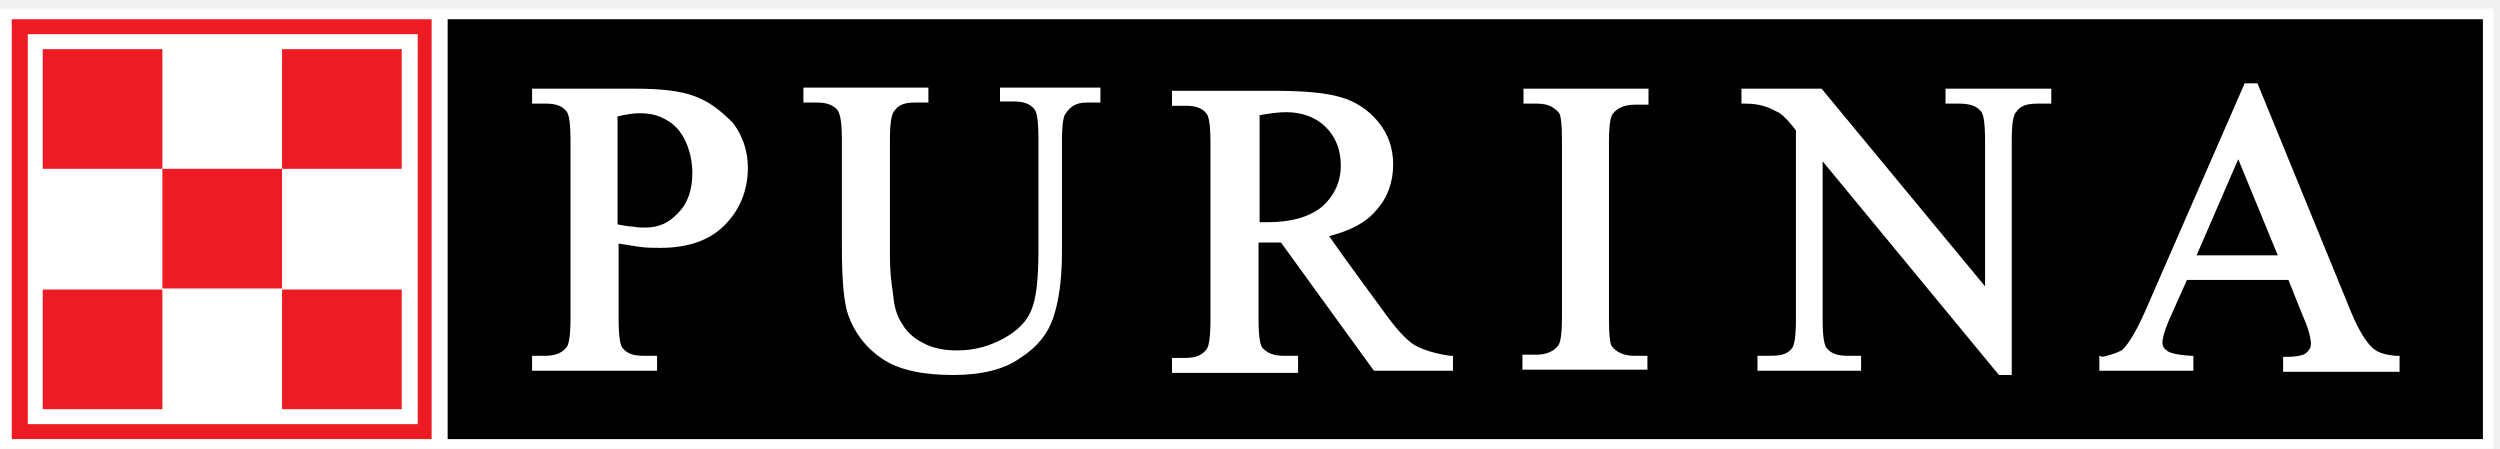
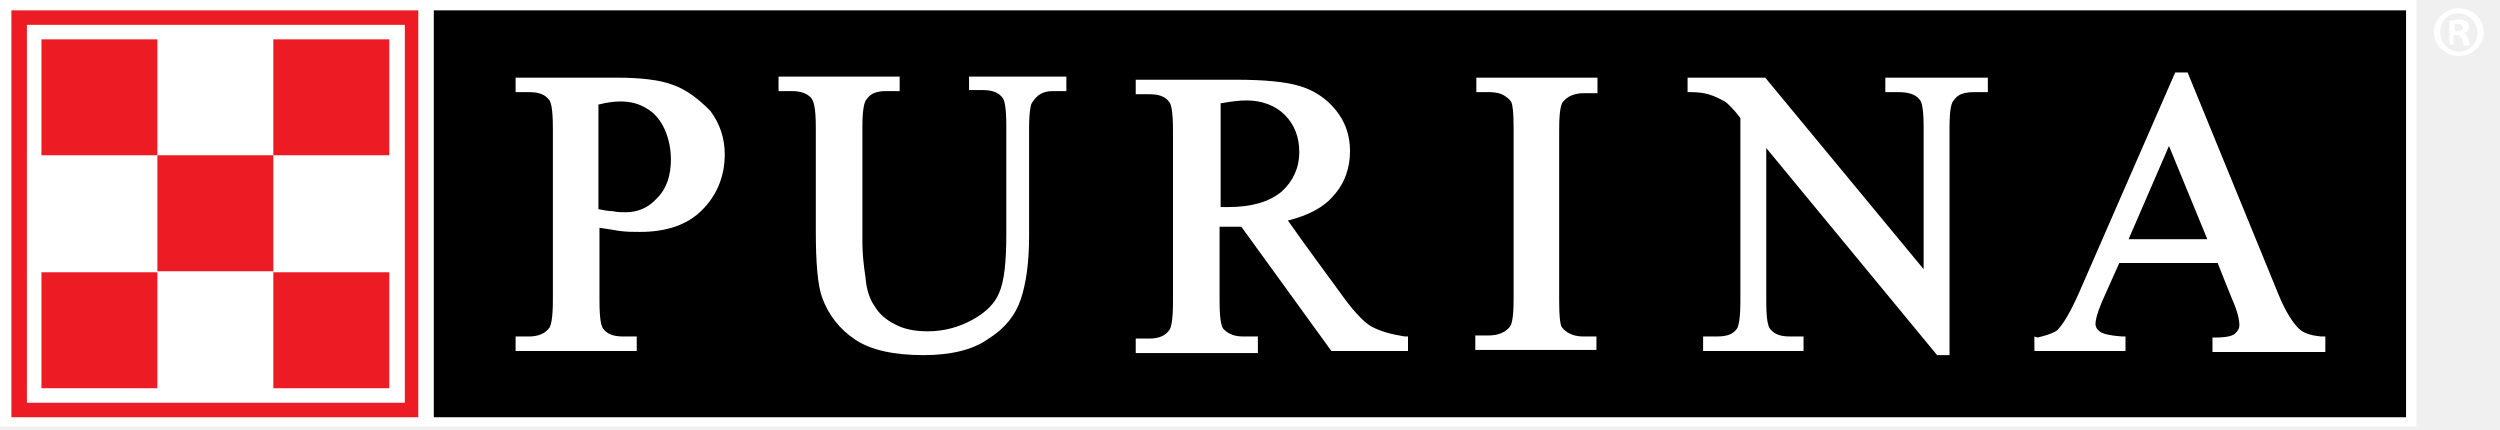
- <svg xmlns="http://www.w3.org/2000/svg" width="234" height="42" viewBox="0 0 234 42" fill="none">
-   <path d="M233.4 0.8H0V42H233.4V0.8Z" fill="white" />
-   <path d="M232.4 1.8H41.9V41.1H232.4V1.8Z" fill="black" />
-   <path d="M57.801 10.9C58.601 10.7 59.301 10.6 59.901 10.6C60.901 10.6 61.701 10.8 62.501 11.3C63.201 11.7 63.801 12.4 64.201 13.3C64.601 14.2 64.801 15.2 64.801 16.2C64.801 17.7 64.401 19 63.501 19.9C62.601 20.9 61.601 21.3 60.401 21.3C60.101 21.3 59.601 21.3 59.201 21.2C58.801 21.2 58.301 21.1 57.801 21V10.9ZM65.001 9C63.701 8.5 61.801 8.3 59.501 8.3H49.801V9.7H51.101C52.001 9.7 52.601 9.9 53.001 10.4C53.201 10.6 53.401 11.2 53.401 13.2V29.8C53.401 31.6 53.201 32.2 53.101 32.4C52.701 33 52.001 33.3 51.101 33.3H49.801V34.7H61.501V33.3H60.201C59.301 33.3 58.701 33.1 58.301 32.6C58.101 32.4 57.901 31.8 57.901 29.8V22.8C58.601 22.9 59.201 23 59.801 23.1C60.501 23.2 61.201 23.2 61.801 23.2C64.401 23.2 66.401 22.5 67.801 21.1C69.201 19.7 70.001 17.9 70.001 15.7C70.001 14.1 69.501 12.7 68.601 11.5C67.501 10.4 66.401 9.5 65.001 9Z" fill="white" />
-   <path d="M93.599 8.1V9.5H94.899C95.799 9.5 96.399 9.7 96.799 10.2C96.999 10.4 97.199 11 97.199 13V23.4C97.199 26.1 96.999 28 96.499 29.1C96.099 30.1 95.199 31 93.899 31.7C92.599 32.4 91.199 32.8 89.599 32.8C88.399 32.8 87.299 32.6 86.399 32.1C85.599 31.7 84.899 31.1 84.499 30.4C83.999 29.7 83.699 28.8 83.599 27.6C83.399 26.3 83.299 25.2 83.299 24.2V13C83.299 11.3 83.499 10.6 83.699 10.4C84.099 9.8 84.699 9.6 85.599 9.6H86.899V8.2H75.199V9.6H76.499C77.299 9.6 77.899 9.8 78.299 10.2C78.599 10.5 78.799 11.2 78.799 13.1V23.1C78.799 26.3 78.999 28.4 79.399 29.5C79.999 31.2 81.099 32.6 82.599 33.6C84.099 34.6 86.299 35.1 89.199 35.1C91.799 35.1 93.999 34.6 95.499 33.5C97.099 32.5 98.099 31.2 98.599 29.7C99.099 28.2 99.399 26.2 99.399 23.6V13.2C99.399 11.4 99.599 10.8 99.699 10.7C100.199 9.9 100.799 9.6 101.699 9.6H102.999V8.2H93.599V8.1Z" fill="white" />
-   <path d="M117.799 10.8C118.899 10.6 119.699 10.5 120.399 10.5C121.899 10.5 123.199 11 124.099 11.9C124.999 12.8 125.499 14 125.499 15.5C125.499 17 124.899 18.3 123.799 19.3C122.599 20.3 120.899 20.8 118.599 20.8C118.499 20.8 117.999 20.8 117.899 20.8V10.8H117.799ZM132.399 32.3C131.599 31.8 130.599 30.7 129.399 29C129.399 29 125.499 23.7 124.399 22.1C126.399 21.6 127.899 20.8 128.799 19.7C129.899 18.5 130.399 17 130.399 15.4C130.399 13.8 129.899 12.5 128.999 11.4C128.099 10.3 126.899 9.5 125.499 9.1C124.199 8.7 122.099 8.5 119.399 8.5H109.699V9.9H110.999C111.899 9.9 112.499 10.1 112.899 10.6C113.099 10.8 113.299 11.4 113.299 13.4V30C113.299 31.8 113.099 32.4 112.999 32.6C112.599 33.2 111.999 33.5 110.999 33.5H109.699V34.9H121.499V33.3H120.099C119.299 33.3 118.699 33.1 118.199 32.6C117.999 32.4 117.799 31.8 117.799 29.8V22.7H117.999C118.199 22.7 118.299 22.7 118.499 22.7C118.899 22.7 119.299 22.7 119.899 22.7L128.599 34.7H135.999V33.3H135.699C134.399 33.1 133.299 32.8 132.399 32.3Z" fill="white" />
-   <path d="M142.6 8.3V9.7H143.9C144.4 9.7 145 9.8 145.4 10.1C145.7 10.3 145.9 10.5 146 10.7C146.1 11 146.2 11.6 146.2 13.1V29.7C146.2 31.6 146 32.2 145.8 32.4C145.4 32.9 144.7 33.2 143.8 33.2H142.5V34.6H154.2V33.3H152.9C152.4 33.3 151.9 33.2 151.4 32.9C151.1 32.7 150.9 32.5 150.8 32.3C150.7 32 150.6 31.4 150.6 29.9V13.3C150.6 11.4 150.8 10.8 151 10.6C151.4 10.1 152.1 9.8 153 9.8H154.3V8.3H142.6Z" fill="white" />
-   <path d="M191.8 8.3H182.1V9.7H183.4C184.3 9.7 185 9.9 185.4 10.4C185.6 10.6 185.8 11.2 185.8 13.1V26.8L170.5 8.3H163V9.7H163.4C164.1 9.7 164.6 9.8 165 9.9C165.7 10.1 166.2 10.4 166.6 10.6C166.9 10.8 167.5 11.4 168.1 12.2V29.9C168.1 31.7 167.9 32.3 167.8 32.5C167.4 33.1 166.8 33.3 165.8 33.3H164.5V34.7H174.2V33.3H172.9C172 33.3 171.4 33.1 171 32.6C170.8 32.4 170.6 31.8 170.6 29.9V15.1L187.1 35.1H188.3V13.1C188.3 11.3 188.5 10.7 188.7 10.5C189.1 9.9 189.7 9.7 190.7 9.7H192V8.3H191.8Z" fill="white" />
-   <path d="M209.5 14.9L213.2 23.9H205.6L209.5 14.9ZM224.2 33.3C223.2 33.2 222.5 33 222 32.5C221.5 32 220.8 31 220.1 29.3L211.3 7.8H210.1L200.8 29.1C200 30.9 199.3 32.1 198.7 32.7C198.6 32.8 198.1 33.1 196.8 33.4L196.5 33.3V34.7H205.3V33.3H205C203.6 33.2 203 33 202.8 32.8C202.5 32.6 202.4 32.3 202.4 32.1C202.4 31.8 202.5 31.2 203 30C203 30 204.3 27.1 204.7 26.2H214.2C214.5 27 215.6 29.7 215.6 29.7C216.1 30.8 216.3 31.7 216.3 32.2C216.3 32.5 216.2 32.7 215.9 33C215.7 33.2 215.2 33.4 214 33.4H213.7V34.8H224.6V33.3H224.2Z" fill="white" />
-   <path d="M40.4 1.8H1.1V41.1H40.4V1.8Z" fill="#ED1C24" />
-   <path d="M39.1 3.2H2.6V39.7H39.1V3.2Z" fill="white" />
-   <path d="M15.2 27.1H4V38.3H15.2V27.1Z" fill="#ED1C24" />
-   <path d="M37.6 27.1H26.4V38.3H37.6V27.1Z" fill="#ED1C24" />
-   <path d="M26.399 15.8H15.199V27H26.399V15.8Z" fill="#ED1C24" />
-   <path d="M15.2 4.6H4V15.8H15.2V4.6Z" fill="#ED1C24" />
-   <path d="M37.6 4.6H26.4V15.8H37.6V4.6Z" fill="#ED1C24" />
+ <svg xmlns="http://www.w3.org/2000/svg" width="99" height="17" viewBox="0 0 99 17" fill="none">
+   <path d="M95.69 0H0V16.891H95.69V0Z" fill="white" />
+   <path d="M95.28 0.41H17.178V16.523H95.28V0.41Z" fill="black" />
+   <path d="M23.698 4.141C24.026 4.059 24.313 4.018 24.559 4.018C24.969 4.018 25.297 4.1 25.625 4.305C25.912 4.469 26.158 4.756 26.322 5.125C26.486 5.494 26.568 5.904 26.568 6.314C26.568 6.929 26.404 7.462 26.035 7.831C25.666 8.241 25.256 8.405 24.764 8.405C24.641 8.405 24.436 8.405 24.272 8.364C24.108 8.364 23.903 8.323 23.698 8.282V4.141ZM26.65 3.362C26.117 3.157 25.338 3.075 24.395 3.075H20.418V3.649H20.951C21.32 3.649 21.566 3.731 21.73 3.936C21.812 4.018 21.894 4.264 21.894 5.084V11.89C21.894 12.628 21.812 12.874 21.771 12.956C21.607 13.202 21.32 13.325 20.951 13.325H20.418V13.899H25.215V13.325H24.682C24.313 13.325 24.067 13.243 23.903 13.038C23.821 12.956 23.739 12.71 23.739 11.89V9.02C24.026 9.061 24.272 9.102 24.518 9.143C24.805 9.184 25.092 9.184 25.338 9.184C26.404 9.184 27.224 8.897 27.798 8.323C28.372 7.749 28.7 7.011 28.7 6.109C28.7 5.453 28.495 4.879 28.126 4.387C27.675 3.936 27.224 3.567 26.65 3.362Z" fill="white" />
+   <path d="M38.374 2.993V3.567H38.907C39.276 3.567 39.522 3.649 39.686 3.854C39.768 3.936 39.85 4.182 39.85 5.002V9.266C39.85 10.373 39.768 11.152 39.563 11.603C39.399 12.013 39.03 12.382 38.497 12.669C37.964 12.956 37.39 13.12 36.734 13.12C36.242 13.12 35.791 13.038 35.422 12.833C35.094 12.669 34.807 12.423 34.643 12.136C34.438 11.849 34.315 11.48 34.274 10.988C34.192 10.455 34.151 10.004 34.151 9.594V5.002C34.151 4.305 34.233 4.018 34.315 3.936C34.479 3.69 34.725 3.608 35.094 3.608H35.627V3.034H30.83V3.608H31.363C31.691 3.608 31.937 3.69 32.101 3.854C32.224 3.977 32.306 4.264 32.306 5.043V9.143C32.306 10.455 32.388 11.316 32.552 11.767C32.798 12.464 33.249 13.038 33.864 13.448C34.479 13.858 35.381 14.063 36.57 14.063C37.636 14.063 38.538 13.858 39.153 13.407C39.809 12.997 40.219 12.464 40.424 11.849C40.629 11.234 40.752 10.414 40.752 9.348V5.084C40.752 4.346 40.834 4.1 40.875 4.059C41.08 3.731 41.326 3.608 41.695 3.608H42.228V3.034H38.374V2.993Z" fill="white" />
+   <path d="M48.295 4.1C48.746 4.018 49.075 3.977 49.361 3.977C49.976 3.977 50.509 4.182 50.878 4.551C51.247 4.92 51.452 5.412 51.452 6.027C51.452 6.642 51.206 7.175 50.755 7.585C50.263 7.995 49.566 8.2 48.623 8.2C48.583 8.2 48.377 8.2 48.337 8.2V4.1H48.295ZM54.281 12.915C53.953 12.71 53.543 12.259 53.051 11.562C53.051 11.562 51.452 9.389 51.001 8.733C51.821 8.528 52.436 8.2 52.805 7.749C53.256 7.257 53.461 6.642 53.461 5.986C53.461 5.33 53.256 4.797 52.887 4.346C52.518 3.895 52.026 3.567 51.452 3.403C50.919 3.239 50.058 3.157 48.952 3.157H44.975V3.731H45.508C45.877 3.731 46.123 3.813 46.287 4.018C46.369 4.1 46.45 4.346 46.45 5.166V11.972C46.45 12.71 46.369 12.956 46.328 13.038C46.164 13.284 45.918 13.407 45.508 13.407H44.975V13.981H49.812V13.325H49.238C48.91 13.325 48.664 13.243 48.459 13.038C48.377 12.956 48.295 12.71 48.295 11.89V8.979H48.377C48.459 8.979 48.501 8.979 48.583 8.979C48.746 8.979 48.91 8.979 49.157 8.979L52.723 13.899H55.757V13.325H55.634C55.101 13.243 54.65 13.12 54.281 12.915Z" fill="white" />
+   <path d="M58.463 3.075V3.649H58.996C59.201 3.649 59.447 3.69 59.611 3.813C59.734 3.895 59.816 3.977 59.857 4.059C59.898 4.182 59.939 4.428 59.939 5.043V11.849C59.939 12.628 59.857 12.874 59.775 12.956C59.611 13.161 59.324 13.284 58.955 13.284H58.422V13.858H63.219V13.325H62.686C62.481 13.325 62.276 13.284 62.071 13.161C61.948 13.079 61.866 12.997 61.825 12.915C61.784 12.792 61.743 12.546 61.743 11.931V5.125C61.743 4.346 61.825 4.1 61.907 4.018C62.071 3.813 62.358 3.69 62.727 3.69H63.26V3.075H58.463Z" fill="white" />
+   <path d="M78.636 3.075H74.659V3.649H75.192C75.561 3.649 75.848 3.731 76.012 3.936C76.094 4.018 76.176 4.264 76.176 5.043V10.66L69.903 3.075H66.828V3.649H66.992C67.279 3.649 67.484 3.69 67.648 3.731C67.935 3.813 68.14 3.936 68.304 4.018C68.427 4.1 68.673 4.346 68.919 4.674V11.931C68.919 12.669 68.837 12.915 68.796 12.997C68.632 13.243 68.386 13.325 67.976 13.325H67.443V13.899H71.42V13.325H70.887C70.518 13.325 70.272 13.243 70.108 13.038C70.026 12.956 69.944 12.71 69.944 11.931V5.863L76.709 14.063H77.201V5.043C77.201 4.305 77.283 4.059 77.365 3.977C77.529 3.731 77.775 3.649 78.185 3.649H78.718V3.075H78.636Z" fill="white" />
+   <path d="M85.892 5.781L87.409 9.471H84.293L85.892 5.781ZM91.919 13.325C91.509 13.284 91.222 13.202 91.017 12.997C90.812 12.792 90.525 12.382 90.238 11.685L86.63 2.87H86.138L82.325 11.603C81.997 12.341 81.71 12.833 81.465 13.079C81.424 13.12 81.219 13.243 80.686 13.366L80.562 13.325V13.899H84.17V13.325H84.047C83.473 13.284 83.227 13.202 83.145 13.12C83.022 13.038 82.981 12.915 82.981 12.833C82.981 12.71 83.022 12.464 83.227 11.972C83.227 11.972 83.76 10.783 83.924 10.414H87.819C87.942 10.742 88.393 11.849 88.393 11.849C88.598 12.3 88.68 12.669 88.68 12.874C88.68 12.997 88.639 13.079 88.516 13.202C88.434 13.284 88.229 13.366 87.737 13.366H87.614V13.94H92.083V13.325H91.919Z" fill="white" />
+   <path d="M16.564 0.41H0.451V16.523H16.564V0.41Z" fill="#ED1C24" />
+   <path d="M16.031 0.984H1.066V15.949H16.031V0.984Z" fill="white" />
+   <path d="M6.232 10.782H1.641V15.374H6.232V10.782Z" fill="#ED1C24" />
+   <path d="M15.416 10.782H10.824V15.374H15.416V10.782Z" fill="#ED1C24" />
+   <path d="M10.824 6.149H6.232V10.741H10.824V6.149Z" fill="#ED1C24" />
+   <path d="M6.232 1.558H1.641V6.149H6.232V1.558Z" fill="#ED1C24" />
+   <path d="M15.416 1.558H10.824V6.149H15.416V1.558Z" fill="#ED1C24" />
+   <path d="M97.207 1.23H97.33C97.453 1.23 97.535 1.189 97.535 1.107C97.535 1.025 97.453 0.943 97.33 0.943C97.289 0.943 97.248 0.943 97.207 0.943V1.23ZM97.207 1.763H97.002V0.82C97.084 0.82 97.207 0.779 97.371 0.779C97.535 0.779 97.617 0.82 97.699 0.861C97.74 0.902 97.781 0.984 97.781 1.066C97.781 1.189 97.699 1.271 97.576 1.312C97.658 1.353 97.699 1.435 97.74 1.558C97.781 1.722 97.781 1.763 97.822 1.804H97.576C97.535 1.763 97.535 1.681 97.494 1.558C97.494 1.476 97.412 1.394 97.289 1.394H97.166V1.763H97.207ZM96.633 1.271C96.633 1.681 96.961 2.05 97.371 2.05C97.781 2.05 98.109 1.722 98.109 1.312C98.109 0.902 97.781 0.533 97.371 0.533C96.92 0.492 96.633 0.861 96.633 1.271ZM98.355 1.271C98.355 1.804 97.904 2.214 97.371 2.214C96.838 2.214 96.387 1.804 96.387 1.271C96.387 0.738 96.838 0.328 97.371 0.328C97.904 0.328 98.355 0.738 98.355 1.271Z" fill="white" />
</svg>
